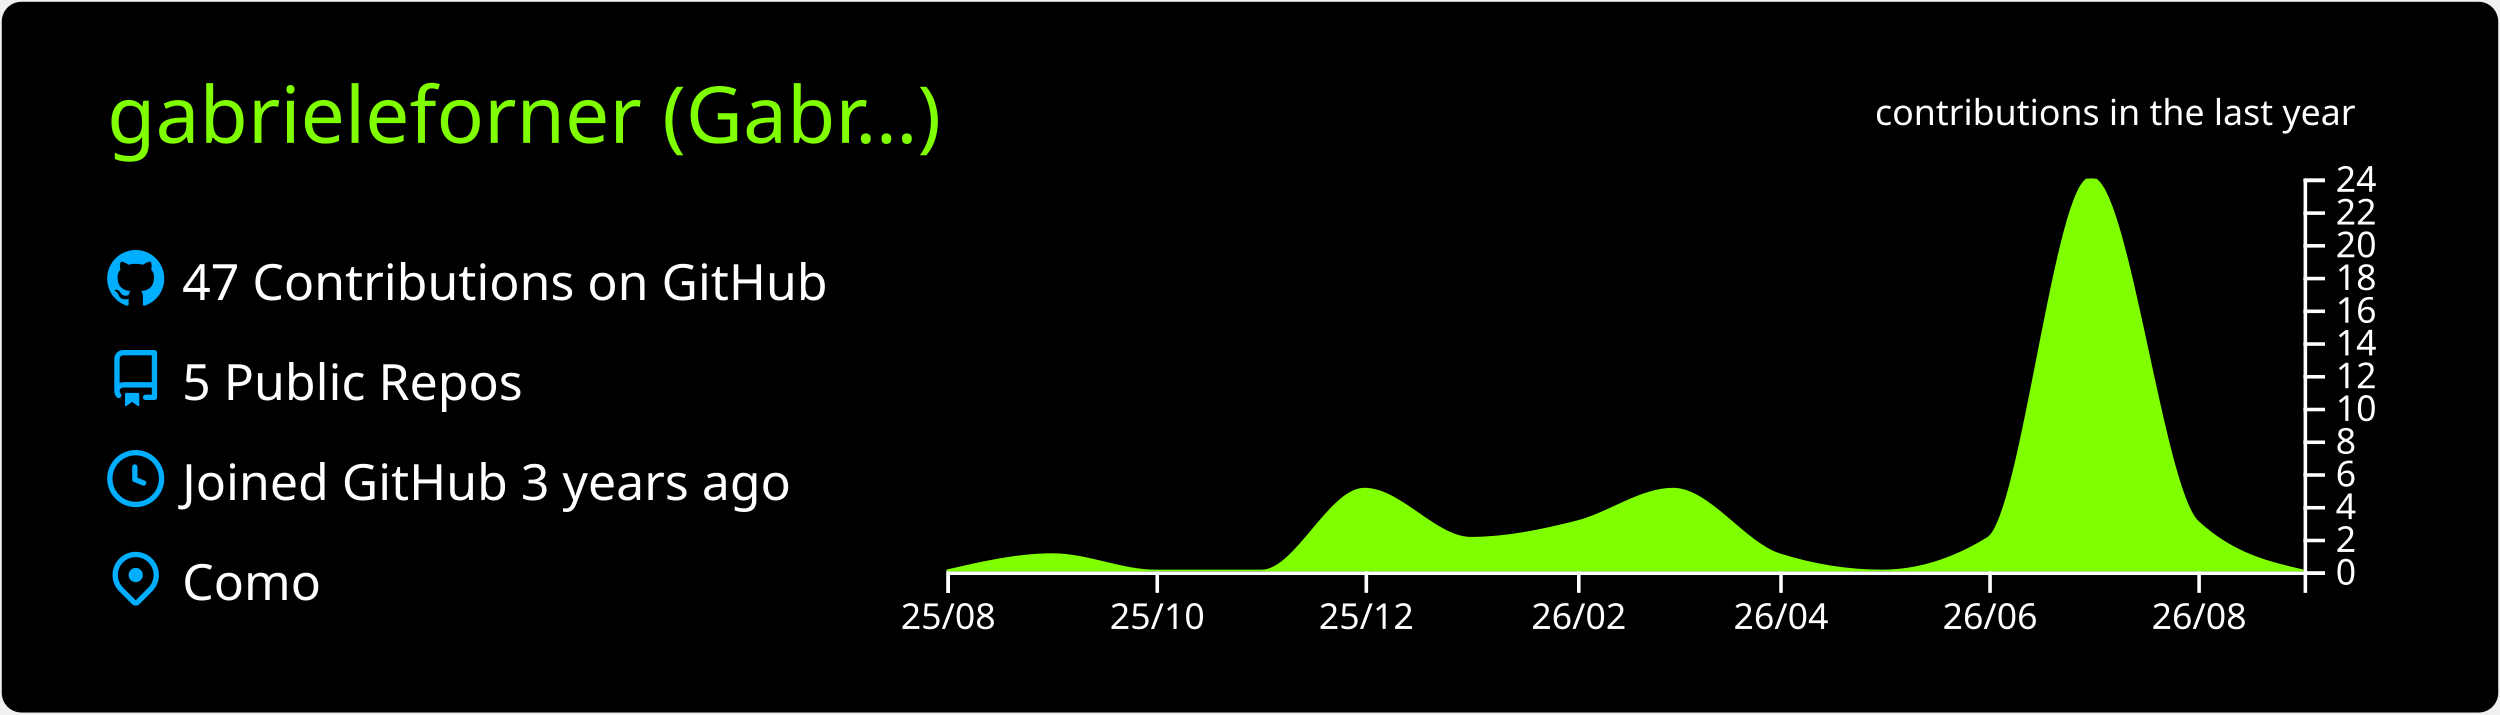
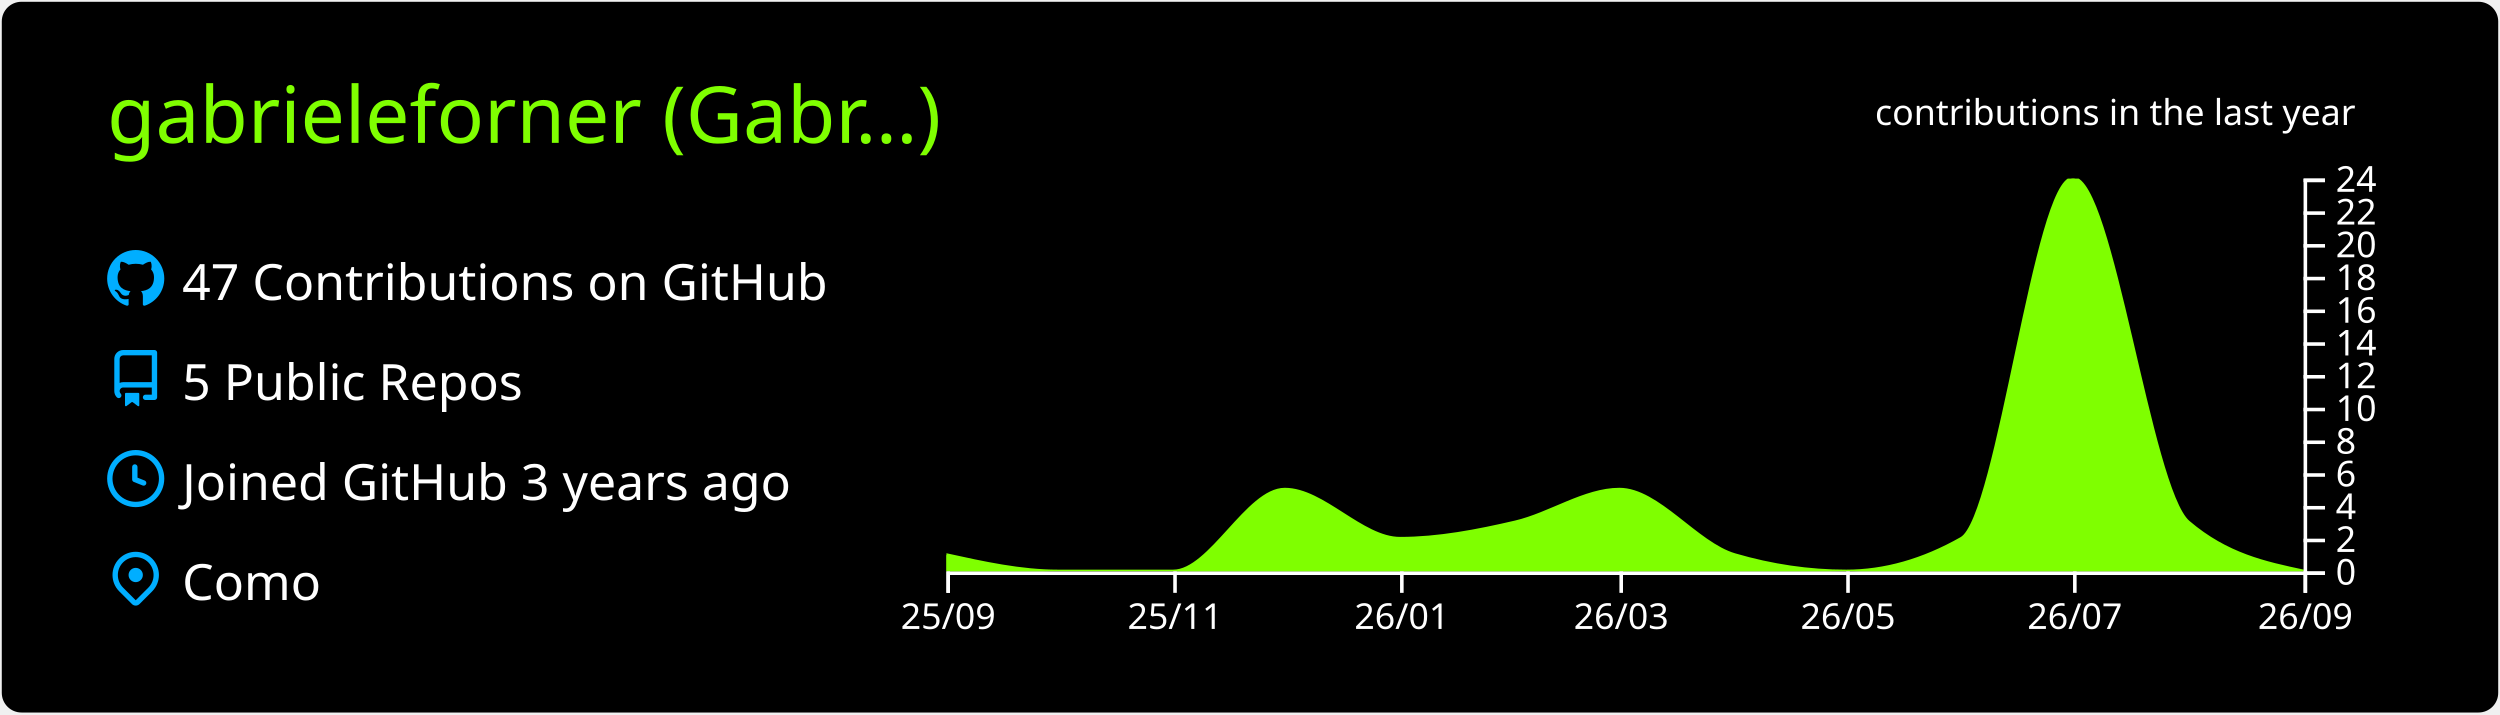
<svg xmlns="http://www.w3.org/2000/svg" width="700" height="200" viewBox="0 0 700 200">
  <style>* {
          font-family: 'Segoe UI', Ubuntu, "Helvetica Neue", Sans-Serif
        }</style>
  <g class="gpsc-root">
    <rect x="1" y="1" rx="5" ry="5" height="99%" width="99.714%" stroke="#000000" stroke-width="1" fill="#000" stroke-opacity="1" />
    <text x="30" y="40" class="gpsc-item" style="--gpsc-i: 0; font-size: 22px; fill: #7fff00;">gabrieleforner (Gabr…)</text>
    <g transform="translate(0,40)">
      <g transform="translate(30,30)">
        <g class="gpsc-item" style="--gpsc-i: 0;">
          <g transform="translate(0,0)" width="14" height="14" fill="#00aeff">
            <path fill-rule="evenodd" d="M8 0C3.58 0 0 3.58 0 8c0 3.54 2.29 6.53 5.47 7.59.4.07.55-.17.55-.38 0-.19-.01-.82-.01-1.49-2.01.37-2.53-.49-2.69-.94-.09-.23-.48-.94-.82-1.13-.28-.15-.68-.52-.01-.53.63-.01 1.08.58 1.23.82.72 1.21 1.87.87 2.33.66.07-.52.28-.87.51-1.07-1.78-.2-3.64-.89-3.64-3.95 0-.87.31-1.59.82-2.15-.08-.2-.36-1.02.08-2.12 0 0 .67-.21 2.2.82.64-.18 1.32-.27 2-.27.68 0 1.36.09 2 .27 1.53-1.04 2.2-.82 2.2-.82.44 1.1.16 1.92.08 2.12.51.56.82 1.27.82 2.15 0 3.07-1.87 3.75-3.65 3.95.29.25.54.73.54 1.48 0 1.07-.01 1.93-.01 2.2 0 .21.15.46.55.38A8.013 8.013 0 0016 8c0-4.42-3.58-8-8-8z" />
          </g>
        </g>
        <g class="gpsc-item" style="--gpsc-i: 1;">
          <g transform="translate(0,28)" width="14" height="14" fill="#00aeff">
            <path fill-rule="evenodd" d="M2 2.5A2.5 2.5 0 014.5 0h8.75a.75.75 0 01.75.75v12.5a.75.75 0 01-.75.75h-2.5a.75.75 0 110-1.5h1.75v-2h-8a1 1 0 00-.714 1.7.75.75 0 01-1.072 1.05A2.495 2.495 0 012 11.5v-9zm10.5-1V9h-8c-.356 0-.694.074-1 .208V2.5a1 1 0 011-1h8zM5 12.25v3.25a.25.25 0 00.4.2l1.45-1.087a.25.25 0 01.3 0L8.6 15.7a.25.25 0 00.4-.2v-3.25a.25.25 0 00-.25-.25h-3.5a.25.25 0 00-.25.25z" />
          </g>
        </g>
        <g class="gpsc-item" style="--gpsc-i: 2;">
          <g transform="translate(0,56)" width="14" height="14" fill="#00aeff">
            <path fill-rule="evenodd" d="M1.5 8a6.5 6.5 0 1113 0 6.5 6.5 0 01-13 0zM8 0a8 8 0 100 16A8 8 0 008 0zm.5 4.75a.75.75 0 00-1.5 0v3.5a.75.75 0 00.471.696l2.5 1a.75.75 0 00.557-1.392L8.5 7.742V4.75z" />
          </g>
        </g>
        <g class="gpsc-item" style="--gpsc-i: 3;">
          <g transform="translate(0,84)" width="14" height="14" fill="#00aeff">
            <path fill-rule="evenodd" d="M11.536 3.464a5 5 0 010 7.072L8 14.07l-3.536-3.535a5 5 0 117.072-7.072v.001zm1.06 8.132a6.5 6.5 0 10-9.192 0l3.535 3.536a1.5 1.5 0 002.122 0l3.535-3.536zM8 9a2 2 0 100-4 2 2 0 000 4z" />
          </g>
        </g>
        <text x="21" y="14" class="gpsc-item" style="--gpsc-i: 0; fill: #fff; font-size: 14px;">47 Contributions on GitHub</text>
        <text x="21" y="42" class="gpsc-item" style="--gpsc-i: 1; fill: #fff; font-size: 14px;">5 Public Repos</text>
        <text x="21" y="70" class="gpsc-item" style="--gpsc-i: 2; fill: #fff; font-size: 14px;">Joined GitHub 3 years ago</text>
        <text x="21" y="98" class="gpsc-item" style="--gpsc-i: 3; fill: #fff; font-size: 14px;">Como</text>
      </g>
      <g color="#7fff00" transform="translate(295,10)">
        <clipPath id="gpsc-reveal-clip">
          <rect class="gpsc-reveal" x="-30" y="0" width="410" height="110" style="--gpsc-w: 410px; --gpsc-i: 4;" />
        </clipPath>
        <g clip-path="url(#gpsc-reveal-clip)" class="gpsc-chart" style="--gpsc-i: 4;">
-           <path transform="translate(-30,0)" stroke="#7fff00" fill="#7fff00" opacity="1" d="M0,110C9.916,107.708,19.832,105.417,29.747,105.417C39.343,105.417,48.939,110,58.535,110C68.451,110,78.367,110,88.283,110C97.879,110,107.475,87.083,117.071,87.083C126.987,87.083,136.902,100.833,146.818,100.833C156.734,100.833,166.65,98.753,176.566,96.25C185.522,93.99,194.478,87.083,203.434,87.083C213.35,87.083,223.266,102.259,233.182,105.417C242.778,108.472,252.374,110,261.97,110C271.886,110,281.801,106.944,291.717,100.833C301.313,94.919,310.909,0,320.505,0C330.421,0,340.337,87.083,350.253,96.25C360.168,105.417,370.084,107.708,380,110L380,110C370.084,110,360.168,110,350.253,110C340.337,110,330.421,110,320.505,110C310.909,110,301.313,110,291.717,110C281.801,110,271.886,110,261.97,110C252.374,110,242.778,110,233.182,110C223.266,110,213.35,110,203.434,110C194.478,110,185.522,110,176.566,110C166.65,110,156.734,110,146.818,110C136.902,110,126.987,110,117.071,110C107.475,110,97.879,110,88.283,110C78.367,110,68.451,110,58.535,110C48.939,110,39.343,110,29.747,110C19.832,110,9.916,110,0,110Z" />
+           <path transform="translate(-30,0)" stroke="#7fff00" fill="#7fff00" opacity="1" d="M0,105.417C10.411,107.708,20.822,110,31.233,110C41.991,110,52.749,110,63.507,110C73.918,110,84.329,87.083,94.74,87.083C105.498,87.083,116.256,100.833,127.014,100.833C137.772,100.833,148.53,98.753,159.288,96.25C169.005,93.99,178.721,87.083,188.438,87.083C199.196,87.083,209.954,102.259,220.712,105.417C231.123,108.472,241.534,110,251.945,110C262.703,110,273.461,106.944,284.219,100.833C294.63,94.919,305.041,0,315.452,0C326.21,0,336.968,87.083,347.726,96.25C358.484,105.417,369.242,107.708,380,110L380,110C369.242,110,358.484,110,347.726,110C336.968,110,326.21,110,315.452,110C305.041,110,294.63,110,284.219,110C273.461,110,262.703,110,251.945,110C241.534,110,231.123,110,220.712,110C209.954,110,199.196,110,188.438,110C178.721,110,169.005,110,159.288,110C148.53,110,137.772,110,127.014,110C116.256,110,105.498,110,94.74,110C84.329,110,73.918,110,63.507,110C52.749,110,41.991,110,31.233,110C20.822,110,10.411,110,0,110Z" />
        </g>
        <g color="#fff" transform="translate(-30,110)" fill="none" font-size="10" font-family="sans-serif" text-anchor="middle">
          <path class="domain" stroke="currentColor" d="M0.5,6V0.5H380.5V6" />
          <g class="tick" opacity="1" transform="translate(0.5,0)">
            <line stroke="currentColor" y2="6" />
-             <text fill="currentColor" y="9" dy="0.71em">25/08</text>
+             <text fill="currentColor" y="9" dy="0.71em">25/09</text>
          </g>
-           <g class="tick" opacity="1" transform="translate(59.03535,0)">
+           <g class="tick" opacity="1" transform="translate(64.00685,0)">
            <line stroke="currentColor" y2="6" />
-             <text fill="currentColor" y="9" dy="0.71em">25/10</text>
+             <text fill="currentColor" y="9" dy="0.71em">25/11</text>
          </g>
-           <g class="tick" opacity="1" transform="translate(117.5707,0)">
+           <g class="tick" opacity="1" transform="translate(127.5137,0)">
            <line stroke="currentColor" y2="6" />
-             <text fill="currentColor" y="9" dy="0.71em">25/12</text>
+             <text fill="currentColor" y="9" dy="0.71em">26/01</text>
          </g>
-           <g class="tick" opacity="1" transform="translate(177.0657,0)">
+           <g class="tick" opacity="1" transform="translate(188.9384,0)">
            <line stroke="currentColor" y2="6" />
-             <text fill="currentColor" y="9" dy="0.71em">26/02</text>
+             <text fill="currentColor" y="9" dy="0.71em">26/03</text>
          </g>
-           <g class="tick" opacity="1" transform="translate(233.6818,0)">
+           <g class="tick" opacity="1" transform="translate(252.4452,0)">
            <line stroke="currentColor" y2="6" />
-             <text fill="currentColor" y="9" dy="0.71em">26/04</text>
+             <text fill="currentColor" y="9" dy="0.71em">26/05</text>
          </g>
-           <g class="tick" opacity="1" transform="translate(292.2172,0)">
+           <g class="tick" opacity="1" transform="translate(315.9521,0)">
            <line stroke="currentColor" y2="6" />
-             <text fill="currentColor" y="9" dy="0.71em">26/06</text>
+             <text fill="currentColor" y="9" dy="0.71em">26/07</text>
          </g>
-           <g class="tick" opacity="1" transform="translate(350.7525,0)">
+           <g class="tick" opacity="1" transform="translate(380.5,0)">
            <line stroke="currentColor" y2="6" />
-             <text fill="currentColor" y="9" dy="0.71em">26/08</text>
+             <text fill="currentColor" y="9" dy="0.71em">26/09</text>
          </g>
        </g>
        <g color="#fff" transform="translate(350,0)" fill="none" font-size="10" font-family="sans-serif" text-anchor="start">
          <path class="domain" stroke="currentColor" d="M6,110.5H0.5V0.5H6" />
          <g class="tick" opacity="1" transform="translate(0,110.5)">
            <line stroke="currentColor" x2="6" />
            <text fill="currentColor" x="9" dy="0.32em">0</text>
          </g>
          <g class="tick" opacity="1" transform="translate(0,101.3333)">
            <line stroke="currentColor" x2="6" />
            <text fill="currentColor" x="9" dy="0.32em">2</text>
          </g>
          <g class="tick" opacity="1" transform="translate(0,92.16667)">
            <line stroke="currentColor" x2="6" />
            <text fill="currentColor" x="9" dy="0.32em">4</text>
          </g>
          <g class="tick" opacity="1" transform="translate(0,83)">
            <line stroke="currentColor" x2="6" />
            <text fill="currentColor" x="9" dy="0.32em">6</text>
          </g>
          <g class="tick" opacity="1" transform="translate(0,73.83333)">
            <line stroke="currentColor" x2="6" />
            <text fill="currentColor" x="9" dy="0.32em">8</text>
          </g>
          <g class="tick" opacity="1" transform="translate(0,64.66667)">
            <line stroke="currentColor" x2="6" />
            <text fill="currentColor" x="9" dy="0.32em">10</text>
          </g>
          <g class="tick" opacity="1" transform="translate(0,55.5)">
            <line stroke="currentColor" x2="6" />
            <text fill="currentColor" x="9" dy="0.32em">12</text>
          </g>
          <g class="tick" opacity="1" transform="translate(0,46.33333)">
            <line stroke="currentColor" x2="6" />
            <text fill="currentColor" x="9" dy="0.32em">14</text>
          </g>
          <g class="tick" opacity="1" transform="translate(0,37.16667)">
            <line stroke="currentColor" x2="6" />
            <text fill="currentColor" x="9" dy="0.32em">16</text>
          </g>
          <g class="tick" opacity="1" transform="translate(0,28)">
            <line stroke="currentColor" x2="6" />
            <text fill="currentColor" x="9" dy="0.32em">18</text>
          </g>
          <g class="tick" opacity="1" transform="translate(0,18.83333)">
            <line stroke="currentColor" x2="6" />
            <text fill="currentColor" x="9" dy="0.32em">20</text>
          </g>
          <g class="tick" opacity="1" transform="translate(0,9.666667)">
            <line stroke="currentColor" x2="6" />
            <text fill="currentColor" x="9" dy="0.32em">22</text>
          </g>
          <g class="tick" opacity="1" transform="translate(0,0.5)">
            <line stroke="currentColor" x2="6" />
            <text fill="currentColor" x="9" dy="0.32em">24</text>
          </g>
        </g>
        <g>
          <text y="-15" x="230" style="fill: #fff; font-size: 10px;">contributions in the last year</text>
        </g>
      </g>
    </g>
  </g>
</svg>
